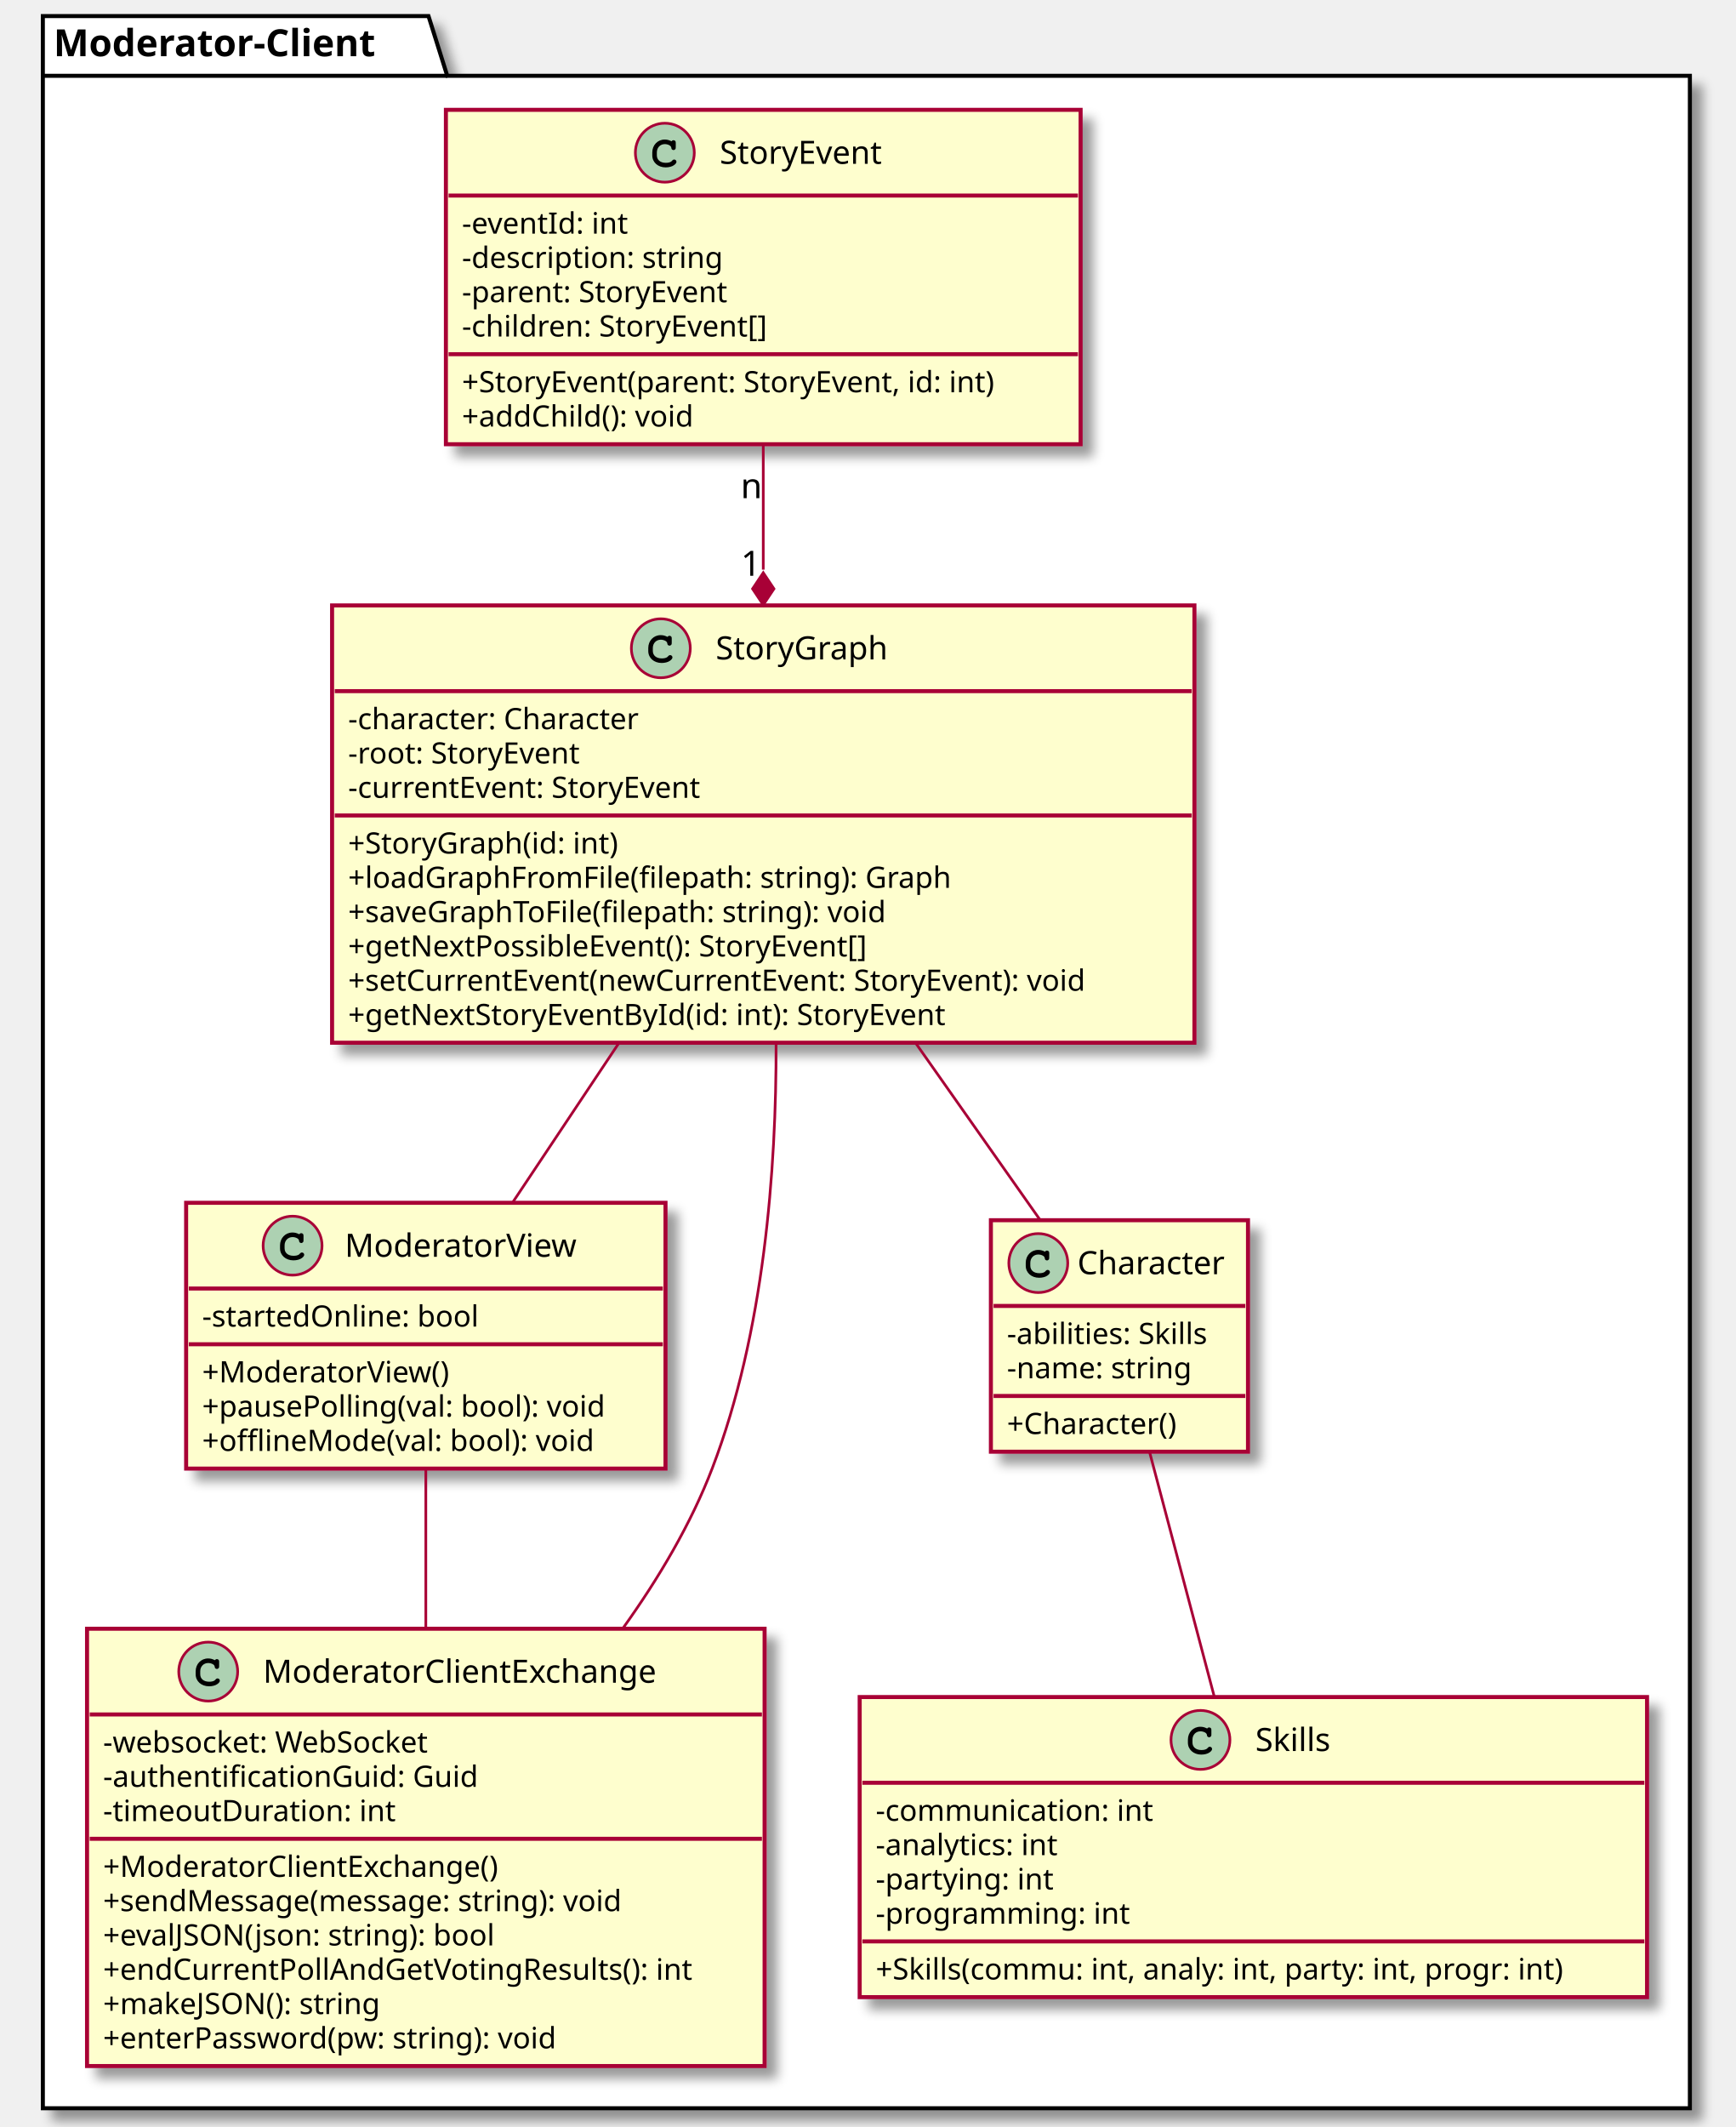
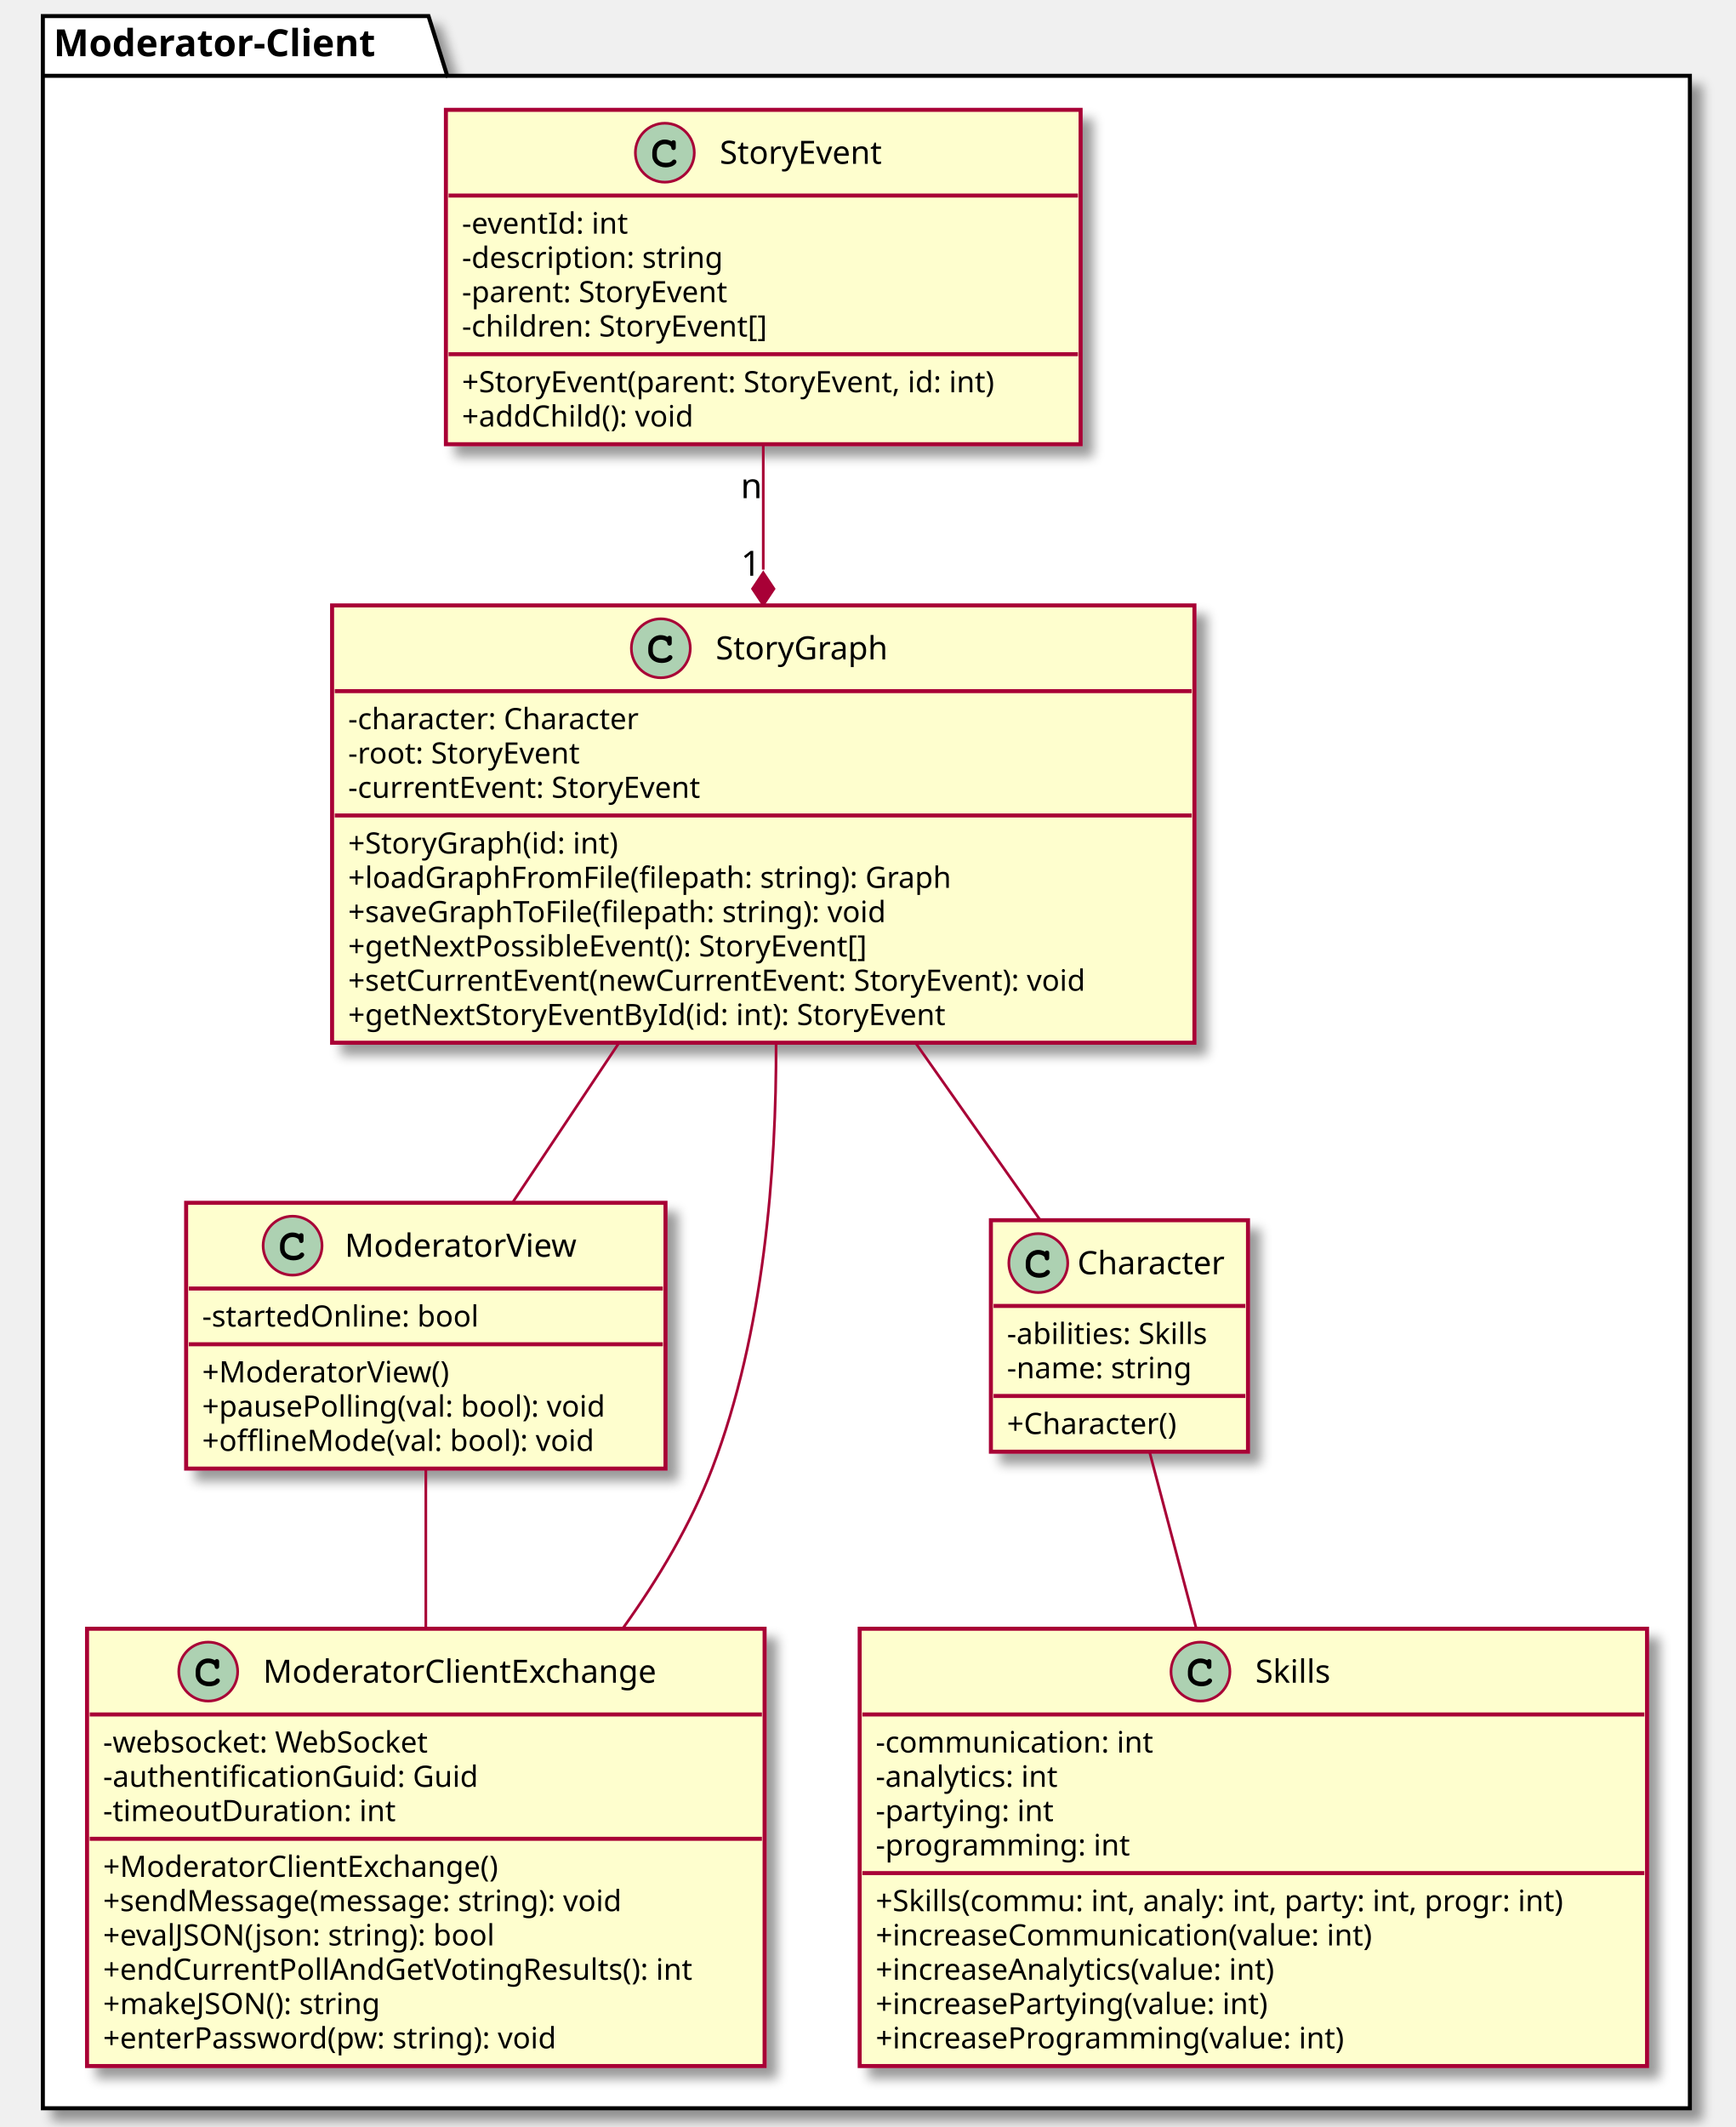
<svg xmlns="http://www.w3.org/2000/svg" contentScriptType="application/ecmascript" contentStyleType="text/css" height="794px" preserveAspectRatio="none" style="width:648px;height:794px;" version="1.1" viewBox="0 0 648 794" width="648px" zoomAndPan="magnify">
  <defs>
-     <filter height="300%" id="f18a027m5lucu5" width="300%" x="-1" y="-1">
+     <filter height="300%" id="f2hcmsqreg3sc" width="300%" x="-1" y="-1">
      <feGaussianBlur result="blurOut" stdDeviation="2.0" />
      <feColorMatrix in="blurOut" result="blurOut2" type="matrix" values="0 0 0 0 0 0 0 0 0 0 0 0 0 0 0 0 0 0 .4 0" />
      <feOffset dx="4.0" dy="4.0" in="blurOut2" result="blurOut3" />
      <feBlend in="SourceGraphic" in2="blurOut3" mode="normal" />
    </filter>
  </defs>
  <g>
-     <polygon fill="#FFFFFF" filter="url(#f18a027m5lucu5)" points="16,6,160,6,167,28.297,631,28.297,631,787,16,787,16,6" style="stroke: #000000; stroke-width: 1.5;" />
+     <polygon fill="#FFFFFF" filter="url(#f2hcmsqreg3sc)" points="16,6,160,6,167,28.297,631,28.297,631,787,16,787,16,6" style="stroke: #000000; stroke-width: 1.5;" />
    <line style="stroke: #000000; stroke-width: 1.5;" x1="16" x2="167" y1="28.297" y2="28.297" />
    <text fill="#000000" font-family="sans-serif" font-size="14" font-weight="bold" lengthAdjust="spacingAndGlyphs" textLength="138" x="20" y="20.995">Moderator-Client</text>
-     <rect codeLine="5" fill="#FEFECE" filter="url(#f18a027m5lucu5)" height="124.828" id="StoryEvent" style="stroke: #A80036; stroke-width: 1.5;" width="237" x="166.5" y="41" />
+     <rect codeLine="5" fill="#FEFECE" filter="url(#f2hcmsqreg3sc)" height="124.828" id="StoryEvent" style="stroke: #A80036; stroke-width: 1.5;" width="237" x="166.5" y="41" />
    <ellipse cx="248.25" cy="57" fill="#ADD1B2" rx="11" ry="11" style="stroke: #A80036; stroke-width: 1.0;" />
    <path d="M250.594,52.672 C249.656,52.234 249.062,52.094 248.188,52.094 C245.562,52.094 243.562,54.172 243.562,56.891 L243.562,58.016 C243.562,60.594 245.672,62.484 248.562,62.484 C249.781,62.484 250.938,62.188 251.688,61.641 C252.266,61.234 252.594,60.781 252.594,60.391 C252.594,59.938 252.203,59.547 251.734,59.547 C251.516,59.547 251.312,59.625 251.125,59.812 C250.672,60.297 250.672,60.297 250.484,60.391 C250.062,60.656 249.375,60.781 248.609,60.781 C246.562,60.781 245.266,59.688 245.266,57.984 L245.266,56.891 C245.266,55.109 246.516,53.797 248.25,53.797 C248.828,53.797 249.438,53.953 249.906,54.203 C250.391,54.484 250.562,54.703 250.656,55.109 C250.719,55.516 250.75,55.641 250.891,55.766 C251.031,55.906 251.266,56.016 251.484,56.016 C251.75,56.016 252.016,55.875 252.188,55.656 C252.297,55.5 252.328,55.312 252.328,54.891 L252.328,53.469 C252.328,53.031 252.312,52.906 252.219,52.75 C252.062,52.484 251.781,52.344 251.484,52.344 C251.188,52.344 250.984,52.438 250.766,52.75 L250.594,52.672 Z " fill="#000000" />
    <text fill="#000000" font-family="sans-serif" font-size="12" lengthAdjust="spacingAndGlyphs" textLength="65" x="268.75" y="61.154">StoryEvent</text>
    <line style="stroke: #A80036; stroke-width: 1.5;" x1="167.5" x2="402.5" y1="73" y2="73" />
    <text fill="#000000" font-family="sans-serif" font-size="11" lengthAdjust="spacingAndGlyphs" textLength="69" x="172.5" y="87.21">-eventId: int</text>
    <text fill="#000000" font-family="sans-serif" font-size="11" lengthAdjust="spacingAndGlyphs" textLength="104" x="172.5" y="100.015">-description: string</text>
    <text fill="#000000" font-family="sans-serif" font-size="11" lengthAdjust="spacingAndGlyphs" textLength="111" x="172.5" y="112.82">-parent: StoryEvent</text>
    <text fill="#000000" font-family="sans-serif" font-size="11" lengthAdjust="spacingAndGlyphs" textLength="127" x="172.5" y="125.624">-children: StoryEvent[]</text>
    <line style="stroke: #A80036; stroke-width: 1.5;" x1="167.5" x2="402.5" y1="132.219" y2="132.219" />
    <text fill="#000000" font-family="sans-serif" font-size="11" lengthAdjust="spacingAndGlyphs" textLength="225" x="172.5" y="146.429">+StoryEvent(parent: StoryEvent, id: int)</text>
    <text fill="#000000" font-family="sans-serif" font-size="11" lengthAdjust="spacingAndGlyphs" textLength="97" x="172.5" y="159.234">+addChild(): void</text>
-     <rect codeLine="14" fill="#FEFECE" filter="url(#f18a027m5lucu5)" height="163.242" id="StoryGraph" style="stroke: #A80036; stroke-width: 1.5;" width="322" x="124" y="226" />
+     <rect codeLine="14" fill="#FEFECE" filter="url(#f2hcmsqreg3sc)" height="163.242" id="StoryGraph" style="stroke: #A80036; stroke-width: 1.5;" width="322" x="124" y="226" />
    <ellipse cx="246.75" cy="242" fill="#ADD1B2" rx="11" ry="11" style="stroke: #A80036; stroke-width: 1.0;" />
    <path d="M249.094,237.672 C248.156,237.234 247.562,237.094 246.688,237.094 C244.062,237.094 242.062,239.172 242.062,241.891 L242.062,243.016 C242.062,245.594 244.172,247.484 247.062,247.484 C248.281,247.484 249.438,247.188 250.188,246.641 C250.766,246.234 251.094,245.781 251.094,245.391 C251.094,244.938 250.703,244.547 250.234,244.547 C250.016,244.547 249.812,244.625 249.625,244.812 C249.172,245.297 249.172,245.297 248.984,245.391 C248.562,245.656 247.875,245.781 247.109,245.781 C245.062,245.781 243.766,244.688 243.766,242.984 L243.766,241.891 C243.766,240.109 245.016,238.797 246.75,238.797 C247.328,238.797 247.938,238.953 248.406,239.203 C248.891,239.484 249.062,239.703 249.156,240.109 C249.219,240.516 249.25,240.641 249.391,240.766 C249.531,240.906 249.766,241.016 249.984,241.016 C250.25,241.016 250.516,240.875 250.688,240.656 C250.797,240.5 250.828,240.312 250.828,239.891 L250.828,238.469 C250.828,238.031 250.812,237.906 250.719,237.75 C250.562,237.484 250.281,237.344 249.984,237.344 C249.688,237.344 249.484,237.438 249.266,237.75 L249.094,237.672 Z " fill="#000000" />
    <text fill="#000000" font-family="sans-serif" font-size="12" lengthAdjust="spacingAndGlyphs" textLength="68" x="267.25" y="246.154">StoryGraph</text>
    <line style="stroke: #A80036; stroke-width: 1.5;" x1="125" x2="445" y1="258" y2="258" />
    <text fill="#000000" font-family="sans-serif" font-size="11" lengthAdjust="spacingAndGlyphs" textLength="119" x="130" y="272.21">-character: Character</text>
    <text fill="#000000" font-family="sans-serif" font-size="11" lengthAdjust="spacingAndGlyphs" textLength="96" x="130" y="285.015">-root: StoryEvent</text>
    <text fill="#000000" font-family="sans-serif" font-size="11" lengthAdjust="spacingAndGlyphs" textLength="147" x="130" y="297.82">-currentEvent: StoryEvent</text>
    <line style="stroke: #A80036; stroke-width: 1.5;" x1="125" x2="445" y1="304.414" y2="304.414" />
    <text fill="#000000" font-family="sans-serif" font-size="11" lengthAdjust="spacingAndGlyphs" textLength="112" x="130" y="318.625">+StoryGraph(id: int)</text>
    <text fill="#000000" font-family="sans-serif" font-size="11" lengthAdjust="spacingAndGlyphs" textLength="245" x="130" y="331.429">+loadGraphFromFile(filepath: string): Graph</text>
    <text fill="#000000" font-family="sans-serif" font-size="11" lengthAdjust="spacingAndGlyphs" textLength="225" x="130" y="344.234">+saveGraphToFile(filepath: string): void</text>
    <text fill="#000000" font-family="sans-serif" font-size="11" lengthAdjust="spacingAndGlyphs" textLength="220" x="130" y="357.039">+getNextPossibleEvent(): StoryEvent[]</text>
    <text fill="#000000" font-family="sans-serif" font-size="11" lengthAdjust="spacingAndGlyphs" textLength="310" x="130" y="369.843">+setCurrentEvent(newCurrentEvent: StoryEvent): void</text>
    <text fill="#000000" font-family="sans-serif" font-size="11" lengthAdjust="spacingAndGlyphs" textLength="252" x="130" y="382.648">+getNextStoryEventById(id: int): StoryEvent</text>
-     <rect codeLine="26" fill="#FEFECE" filter="url(#f18a027m5lucu5)" height="99.219" id="mf" style="stroke: #A80036; stroke-width: 1.5;" width="179" x="69.5" y="449" />
+     <rect codeLine="26" fill="#FEFECE" filter="url(#f2hcmsqreg3sc)" height="99.219" id="mf" style="stroke: #A80036; stroke-width: 1.5;" width="179" x="69.5" y="449" />
    <ellipse cx="109.25" cy="465" fill="#ADD1B2" rx="11" ry="11" style="stroke: #A80036; stroke-width: 1.0;" />
    <path d="M111.594,460.672 C110.656,460.234 110.062,460.094 109.188,460.094 C106.562,460.094 104.562,462.172 104.562,464.891 L104.562,466.016 C104.562,468.594 106.672,470.484 109.562,470.484 C110.781,470.484 111.938,470.188 112.688,469.641 C113.266,469.234 113.594,468.781 113.594,468.391 C113.594,467.938 113.203,467.547 112.734,467.547 C112.516,467.547 112.312,467.625 112.125,467.812 C111.672,468.297 111.672,468.297 111.484,468.391 C111.062,468.656 110.375,468.781 109.609,468.781 C107.562,468.781 106.266,467.688 106.266,465.984 L106.266,464.891 C106.266,463.109 107.516,461.797 109.25,461.797 C109.828,461.797 110.438,461.953 110.906,462.203 C111.391,462.484 111.562,462.703 111.656,463.109 C111.719,463.516 111.75,463.641 111.891,463.766 C112.031,463.906 112.266,464.016 112.484,464.016 C112.75,464.016 113.016,463.875 113.188,463.656 C113.297,463.5 113.328,463.312 113.328,462.891 L113.328,461.469 C113.328,461.031 113.312,460.906 113.219,460.75 C113.062,460.484 112.781,460.344 112.484,460.344 C112.188,460.344 111.984,460.438 111.766,460.75 L111.594,460.672 Z " fill="#000000" />
    <text fill="#000000" font-family="sans-serif" font-size="12" lengthAdjust="spacingAndGlyphs" textLength="92" x="128.75" y="469.154">ModeratorView</text>
    <line style="stroke: #A80036; stroke-width: 1.5;" x1="70.5" x2="247.5" y1="481" y2="481" />
    <text fill="#000000" font-family="sans-serif" font-size="11" lengthAdjust="spacingAndGlyphs" textLength="112" x="75.5" y="495.21">-startedOnline: bool</text>
    <line style="stroke: #A80036; stroke-width: 1.5;" x1="70.5" x2="247.5" y1="501.805" y2="501.805" />
    <text fill="#000000" font-family="sans-serif" font-size="11" lengthAdjust="spacingAndGlyphs" textLength="102" x="75.5" y="516.015">+ModeratorView()</text>
    <text fill="#000000" font-family="sans-serif" font-size="11" lengthAdjust="spacingAndGlyphs" textLength="167" x="75.5" y="528.82">+pausePolling(val: bool): void</text>
    <text fill="#000000" font-family="sans-serif" font-size="11" lengthAdjust="spacingAndGlyphs" textLength="163" x="75.5" y="541.625">+offlineMode(val: bool): void</text>
-     <rect codeLine="33" fill="#FEFECE" filter="url(#f18a027m5lucu5)" height="163.242" id="mcei" style="stroke: #A80036; stroke-width: 1.5;" width="253" x="32.5" y="608" />
+     <rect codeLine="33" fill="#FEFECE" filter="url(#f2hcmsqreg3sc)" height="163.242" id="mcei" style="stroke: #A80036; stroke-width: 1.5;" width="253" x="32.5" y="608" />
    <ellipse cx="77.75" cy="624" fill="#ADD1B2" rx="11" ry="11" style="stroke: #A80036; stroke-width: 1.0;" />
    <path d="M80.094,619.672 C79.156,619.234 78.562,619.094 77.688,619.094 C75.062,619.094 73.062,621.172 73.062,623.891 L73.062,625.016 C73.062,627.594 75.172,629.484 78.062,629.484 C79.281,629.484 80.438,629.188 81.188,628.641 C81.766,628.234 82.094,627.781 82.094,627.391 C82.094,626.938 81.703,626.547 81.234,626.547 C81.016,626.547 80.812,626.625 80.625,626.812 C80.172,627.297 80.172,627.297 79.984,627.391 C79.562,627.656 78.875,627.781 78.109,627.781 C76.062,627.781 74.766,626.688 74.766,624.984 L74.766,623.891 C74.766,622.109 76.016,620.797 77.75,620.797 C78.328,620.797 78.938,620.953 79.406,621.203 C79.891,621.484 80.062,621.703 80.156,622.109 C80.219,622.516 80.25,622.641 80.391,622.766 C80.531,622.906 80.766,623.016 80.984,623.016 C81.25,623.016 81.516,622.875 81.688,622.656 C81.797,622.5 81.828,622.312 81.828,621.891 L81.828,620.469 C81.828,620.031 81.812,619.906 81.719,619.75 C81.562,619.484 81.281,619.344 80.984,619.344 C80.688,619.344 80.484,619.438 80.266,619.75 L80.094,619.672 Z " fill="#000000" />
    <text fill="#000000" font-family="sans-serif" font-size="12" lengthAdjust="spacingAndGlyphs" textLength="154" x="98.25" y="628.154">ModeratorClientExchange</text>
    <line style="stroke: #A80036; stroke-width: 1.5;" x1="33.5" x2="284.5" y1="640" y2="640" />
    <text fill="#000000" font-family="sans-serif" font-size="11" lengthAdjust="spacingAndGlyphs" textLength="137" x="38.5" y="654.21">-websocket: WebSocket</text>
    <text fill="#000000" font-family="sans-serif" font-size="11" lengthAdjust="spacingAndGlyphs" textLength="151" x="38.5" y="667.015">-authentificationGuid: Guid</text>
    <text fill="#000000" font-family="sans-serif" font-size="11" lengthAdjust="spacingAndGlyphs" textLength="117" x="38.5" y="679.82">-timeoutDuration: int</text>
    <line style="stroke: #A80036; stroke-width: 1.5;" x1="33.5" x2="284.5" y1="686.414" y2="686.414" />
    <text fill="#000000" font-family="sans-serif" font-size="11" lengthAdjust="spacingAndGlyphs" textLength="163" x="38.5" y="700.625">+ModeratorClientExchange()</text>
    <text fill="#000000" font-family="sans-serif" font-size="11" lengthAdjust="spacingAndGlyphs" textLength="218" x="38.5" y="713.429">+sendMessage(message: string): void</text>
    <text fill="#000000" font-family="sans-serif" font-size="11" lengthAdjust="spacingAndGlyphs" textLength="162" x="38.5" y="726.234">+evalJSON(json: string): bool</text>
    <text fill="#000000" font-family="sans-serif" font-size="11" lengthAdjust="spacingAndGlyphs" textLength="241" x="38.5" y="739.039">+endCurrentPollAndGetVotingResults(): int</text>
    <text fill="#000000" font-family="sans-serif" font-size="11" lengthAdjust="spacingAndGlyphs" textLength="115" x="38.5" y="751.843">+makeJSON(): string</text>
    <text fill="#000000" font-family="sans-serif" font-size="11" lengthAdjust="spacingAndGlyphs" textLength="185" x="38.5" y="764.648">+enterPassword(pw: string): void</text>
-     <rect codeLine="45" fill="#FEFECE" filter="url(#f18a027m5lucu5)" height="112.023" id="Skills" style="stroke: #A80036; stroke-width: 1.5;" width="294" x="321" y="633.5" />
-     <ellipse cx="448.25" cy="649.5" fill="#ADD1B2" rx="11" ry="11" style="stroke: #A80036; stroke-width: 1.0;" />
-     <path d="M450.594,645.172 C449.656,644.734 449.062,644.594 448.188,644.594 C445.562,644.594 443.562,646.672 443.562,649.391 L443.562,650.516 C443.562,653.094 445.672,654.984 448.562,654.984 C449.781,654.984 450.938,654.688 451.688,654.141 C452.266,653.734 452.594,653.281 452.594,652.891 C452.594,652.438 452.203,652.047 451.734,652.047 C451.516,652.047 451.312,652.125 451.125,652.312 C450.672,652.797 450.672,652.797 450.484,652.891 C450.062,653.156 449.375,653.281 448.609,653.281 C446.562,653.281 445.266,652.188 445.266,650.484 L445.266,649.391 C445.266,647.609 446.516,646.297 448.25,646.297 C448.828,646.297 449.438,646.453 449.906,646.703 C450.391,646.984 450.562,647.203 450.656,647.609 C450.719,648.016 450.75,648.141 450.891,648.266 C451.031,648.406 451.266,648.516 451.484,648.516 C451.75,648.516 452.016,648.375 452.188,648.156 C452.297,648 452.328,647.812 452.328,647.391 L452.328,645.969 C452.328,645.531 452.312,645.406 452.219,645.25 C452.062,644.984 451.781,644.844 451.484,644.844 C451.188,644.844 450.984,644.938 450.766,645.25 L450.594,645.172 Z " fill="#000000" />
-     <text fill="#000000" font-family="sans-serif" font-size="12" lengthAdjust="spacingAndGlyphs" textLength="31" x="468.75" y="653.654">Skills</text>
-     <line style="stroke: #A80036; stroke-width: 1.5;" x1="322" x2="614" y1="665.5" y2="665.5" />
-     <text fill="#000000" font-family="sans-serif" font-size="11" lengthAdjust="spacingAndGlyphs" textLength="111" x="327" y="679.71">-communication: int</text>
-     <text fill="#000000" font-family="sans-serif" font-size="11" lengthAdjust="spacingAndGlyphs" textLength="75" x="327" y="692.515">-analytics: int</text>
-     <text fill="#000000" font-family="sans-serif" font-size="11" lengthAdjust="spacingAndGlyphs" textLength="71" x="327" y="705.32">-partying: int</text>
-     <text fill="#000000" font-family="sans-serif" font-size="11" lengthAdjust="spacingAndGlyphs" textLength="100" x="327" y="718.125">-programming: int</text>
-     <line style="stroke: #A80036; stroke-width: 1.5;" x1="322" x2="614" y1="724.719" y2="724.719" />
-     <text fill="#000000" font-family="sans-serif" font-size="11" lengthAdjust="spacingAndGlyphs" textLength="282" x="327" y="738.929">+Skills(commu: int, analy: int, party: int, progr: int)</text>
-     <rect codeLine="53" fill="#FEFECE" filter="url(#f18a027m5lucu5)" height="86.414" id="Character" style="stroke: #A80036; stroke-width: 1.5;" width="96" x="370" y="455.5" />
+     <rect codeLine="45" fill="#FEFECE" filter="url(#f2hcmsqreg3sc)" height="163.242" id="Skills" style="stroke: #A80036; stroke-width: 1.5;" width="294" x="321" y="608" />
+     <ellipse cx="448.25" cy="624" fill="#ADD1B2" rx="11" ry="11" style="stroke: #A80036; stroke-width: 1.0;" />
+     <path d="M450.594,619.672 C449.656,619.234 449.062,619.094 448.188,619.094 C445.562,619.094 443.562,621.172 443.562,623.891 L443.562,625.016 C443.562,627.594 445.672,629.484 448.562,629.484 C449.781,629.484 450.938,629.188 451.688,628.641 C452.266,628.234 452.594,627.781 452.594,627.391 C452.594,626.938 452.203,626.547 451.734,626.547 C451.516,626.547 451.312,626.625 451.125,626.812 C450.672,627.297 450.672,627.297 450.484,627.391 C450.062,627.656 449.375,627.781 448.609,627.781 C446.562,627.781 445.266,626.688 445.266,624.984 L445.266,623.891 C445.266,622.109 446.516,620.797 448.25,620.797 C448.828,620.797 449.438,620.953 449.906,621.203 C450.391,621.484 450.562,621.703 450.656,622.109 C450.719,622.516 450.75,622.641 450.891,622.766 C451.031,622.906 451.266,623.016 451.484,623.016 C451.75,623.016 452.016,622.875 452.188,622.656 C452.297,622.5 452.328,622.312 452.328,621.891 L452.328,620.469 C452.328,620.031 452.312,619.906 452.219,619.75 C452.062,619.484 451.781,619.344 451.484,619.344 C451.188,619.344 450.984,619.438 450.766,619.75 L450.594,619.672 Z " fill="#000000" />
+     <text fill="#000000" font-family="sans-serif" font-size="12" lengthAdjust="spacingAndGlyphs" textLength="31" x="468.75" y="628.154">Skills</text>
+     <line style="stroke: #A80036; stroke-width: 1.5;" x1="322" x2="614" y1="640" y2="640" />
+     <text fill="#000000" font-family="sans-serif" font-size="11" lengthAdjust="spacingAndGlyphs" textLength="111" x="327" y="654.21">-communication: int</text>
+     <text fill="#000000" font-family="sans-serif" font-size="11" lengthAdjust="spacingAndGlyphs" textLength="75" x="327" y="667.015">-analytics: int</text>
+     <text fill="#000000" font-family="sans-serif" font-size="11" lengthAdjust="spacingAndGlyphs" textLength="71" x="327" y="679.82">-partying: int</text>
+     <text fill="#000000" font-family="sans-serif" font-size="11" lengthAdjust="spacingAndGlyphs" textLength="100" x="327" y="692.625">-programming: int</text>
+     <line style="stroke: #A80036; stroke-width: 1.5;" x1="322" x2="614" y1="699.219" y2="699.219" />
+     <text fill="#000000" font-family="sans-serif" font-size="11" lengthAdjust="spacingAndGlyphs" textLength="282" x="327" y="713.429">+Skills(commu: int, analy: int, party: int, progr: int)</text>
+     <text fill="#000000" font-family="sans-serif" font-size="11" lengthAdjust="spacingAndGlyphs" textLength="207" x="327" y="726.234">+increaseCommunication(value: int)</text>
+     <text fill="#000000" font-family="sans-serif" font-size="11" lengthAdjust="spacingAndGlyphs" textLength="170" x="327" y="739.039">+increaseAnalytics(value: int)</text>
+     <text fill="#000000" font-family="sans-serif" font-size="11" lengthAdjust="spacingAndGlyphs" textLength="164" x="327" y="751.843">+increasePartying(value: int)</text>
+     <text fill="#000000" font-family="sans-serif" font-size="11" lengthAdjust="spacingAndGlyphs" textLength="193" x="327" y="764.648">+increaseProgramming(value: int)</text>
+     <rect codeLine="57" fill="#FEFECE" filter="url(#f2hcmsqreg3sc)" height="86.414" id="Character" style="stroke: #A80036; stroke-width: 1.5;" width="96" x="370" y="455.5" />
    <ellipse cx="387.7" cy="471.5" fill="#ADD1B2" rx="11" ry="11" style="stroke: #A80036; stroke-width: 1.0;" />
    <path d="M390.044,467.172 C389.106,466.734 388.512,466.594 387.637,466.594 C385.012,466.594 383.012,468.672 383.012,471.391 L383.012,472.516 C383.012,475.094 385.122,476.984 388.012,476.984 C389.231,476.984 390.387,476.688 391.137,476.141 C391.716,475.734 392.044,475.281 392.044,474.891 C392.044,474.438 391.653,474.047 391.184,474.047 C390.966,474.047 390.762,474.125 390.575,474.312 C390.122,474.797 390.122,474.797 389.934,474.891 C389.512,475.156 388.825,475.281 388.059,475.281 C386.012,475.281 384.716,474.188 384.716,472.484 L384.716,471.391 C384.716,469.609 385.966,468.297 387.7,468.297 C388.278,468.297 388.887,468.453 389.356,468.703 C389.841,468.984 390.012,469.203 390.106,469.609 C390.169,470.016 390.2,470.141 390.341,470.266 C390.481,470.406 390.716,470.516 390.934,470.516 C391.2,470.516 391.466,470.375 391.637,470.156 C391.747,470 391.778,469.812 391.778,469.391 L391.778,467.969 C391.778,467.531 391.762,467.406 391.669,467.25 C391.512,466.984 391.231,466.844 390.934,466.844 C390.637,466.844 390.434,466.938 390.216,467.25 L390.044,467.172 Z " fill="#000000" />
    <text fill="#000000" font-family="sans-serif" font-size="12" lengthAdjust="spacingAndGlyphs" textLength="58" x="402.3" y="475.654">Character</text>
    <line style="stroke: #A80036; stroke-width: 1.5;" x1="371" x2="465" y1="487.5" y2="487.5" />
    <text fill="#000000" font-family="sans-serif" font-size="11" lengthAdjust="spacingAndGlyphs" textLength="84" x="376" y="501.71">-abilities: Skills</text>
    <text fill="#000000" font-family="sans-serif" font-size="11" lengthAdjust="spacingAndGlyphs" textLength="75" x="376" y="514.515">-name: string</text>
    <line style="stroke: #A80036; stroke-width: 1.5;" x1="371" x2="465" y1="521.109" y2="521.109" />
    <text fill="#000000" font-family="sans-serif" font-size="11" lengthAdjust="spacingAndGlyphs" textLength="72" x="376" y="535.32">+Character()</text>
-     <path codeLine="59" d="M285,166.204 C285,180.889 285,196.886 285,212.65 " fill="none" id="StoryEvent-to-StoryGraph" style="stroke: #A80036; stroke-width: 1.0;" />
+     <path codeLine="63" d="M285,166.204 C285,180.889 285,196.886 285,212.65 " fill="none" id="StoryEvent-to-StoryGraph" style="stroke: #A80036; stroke-width: 1.0;" />
    <polygon fill="#A80036" points="285,225.802,289,219.802,285,213.802,281,219.802,285,225.802" style="stroke: #A80036; stroke-width: 1.0;" />
    <text fill="#000000" font-family="sans-serif" font-size="13" lengthAdjust="spacingAndGlyphs" textLength="8" x="276.562" y="185.966">n</text>
    <text fill="#000000" font-family="sans-serif" font-size="13" lengthAdjust="spacingAndGlyphs" textLength="8" x="276.644" y="214.92">1</text>
-     <path codeLine="60" d="M231.199,389.201 C217.688,409.468 203.6,430.6 191.493,448.761 " fill="none" id="StoryGraph-mf" style="stroke: #A80036; stroke-width: 1.0;" />
-     <path codeLine="61" d="M341.79,389.201 C357.817,411.976 374.613,435.844 388.346,455.359 " fill="none" id="StoryGraph-Character" style="stroke: #A80036; stroke-width: 1.0;" />
-     <path codeLine="62" d="M429.221,541.915 C436.361,568.906 445.683,604.141 453.397,633.301 " fill="none" id="Character-Skills" style="stroke: #A80036; stroke-width: 1.0;" />
-     <path codeLine="63" d="M159,548.172 C159,566.328 159,587.462 159,607.734 " fill="none" id="mf-mcei" style="stroke: #A80036; stroke-width: 1.0;" />
-     <path codeLine="64" d="M289.791,389.184 C289.917,436.848 285.281,497.543 266,548 C258.01,568.908 245.877,589.316 232.612,607.81 " fill="none" id="StoryGraph-mcei" style="stroke: #A80036; stroke-width: 1.0;" />
+     <path codeLine="64" d="M231.199,389.201 C217.688,409.468 203.6,430.6 191.493,448.761 " fill="none" id="StoryGraph-mf" style="stroke: #A80036; stroke-width: 1.0;" />
+     <path codeLine="65" d="M341.79,389.201 C357.817,411.976 374.613,435.844 388.346,455.359 " fill="none" id="StoryGraph-Character" style="stroke: #A80036; stroke-width: 1.0;" />
+     <path codeLine="66" d="M429.221,541.915 C434.375,561.397 440.665,585.173 446.667,607.86 " fill="none" id="Character-Skills" style="stroke: #A80036; stroke-width: 1.0;" />
+     <path codeLine="67" d="M159,548.172 C159,566.328 159,587.462 159,607.734 " fill="none" id="mf-mcei" style="stroke: #A80036; stroke-width: 1.0;" />
+     <path codeLine="68" d="M289.791,389.184 C289.917,436.848 285.281,497.543 266,548 C258.01,568.908 245.877,589.316 232.612,607.81 " fill="none" id="StoryGraph-mcei" style="stroke: #A80036; stroke-width: 1.0;" />
  </g>
</svg>
